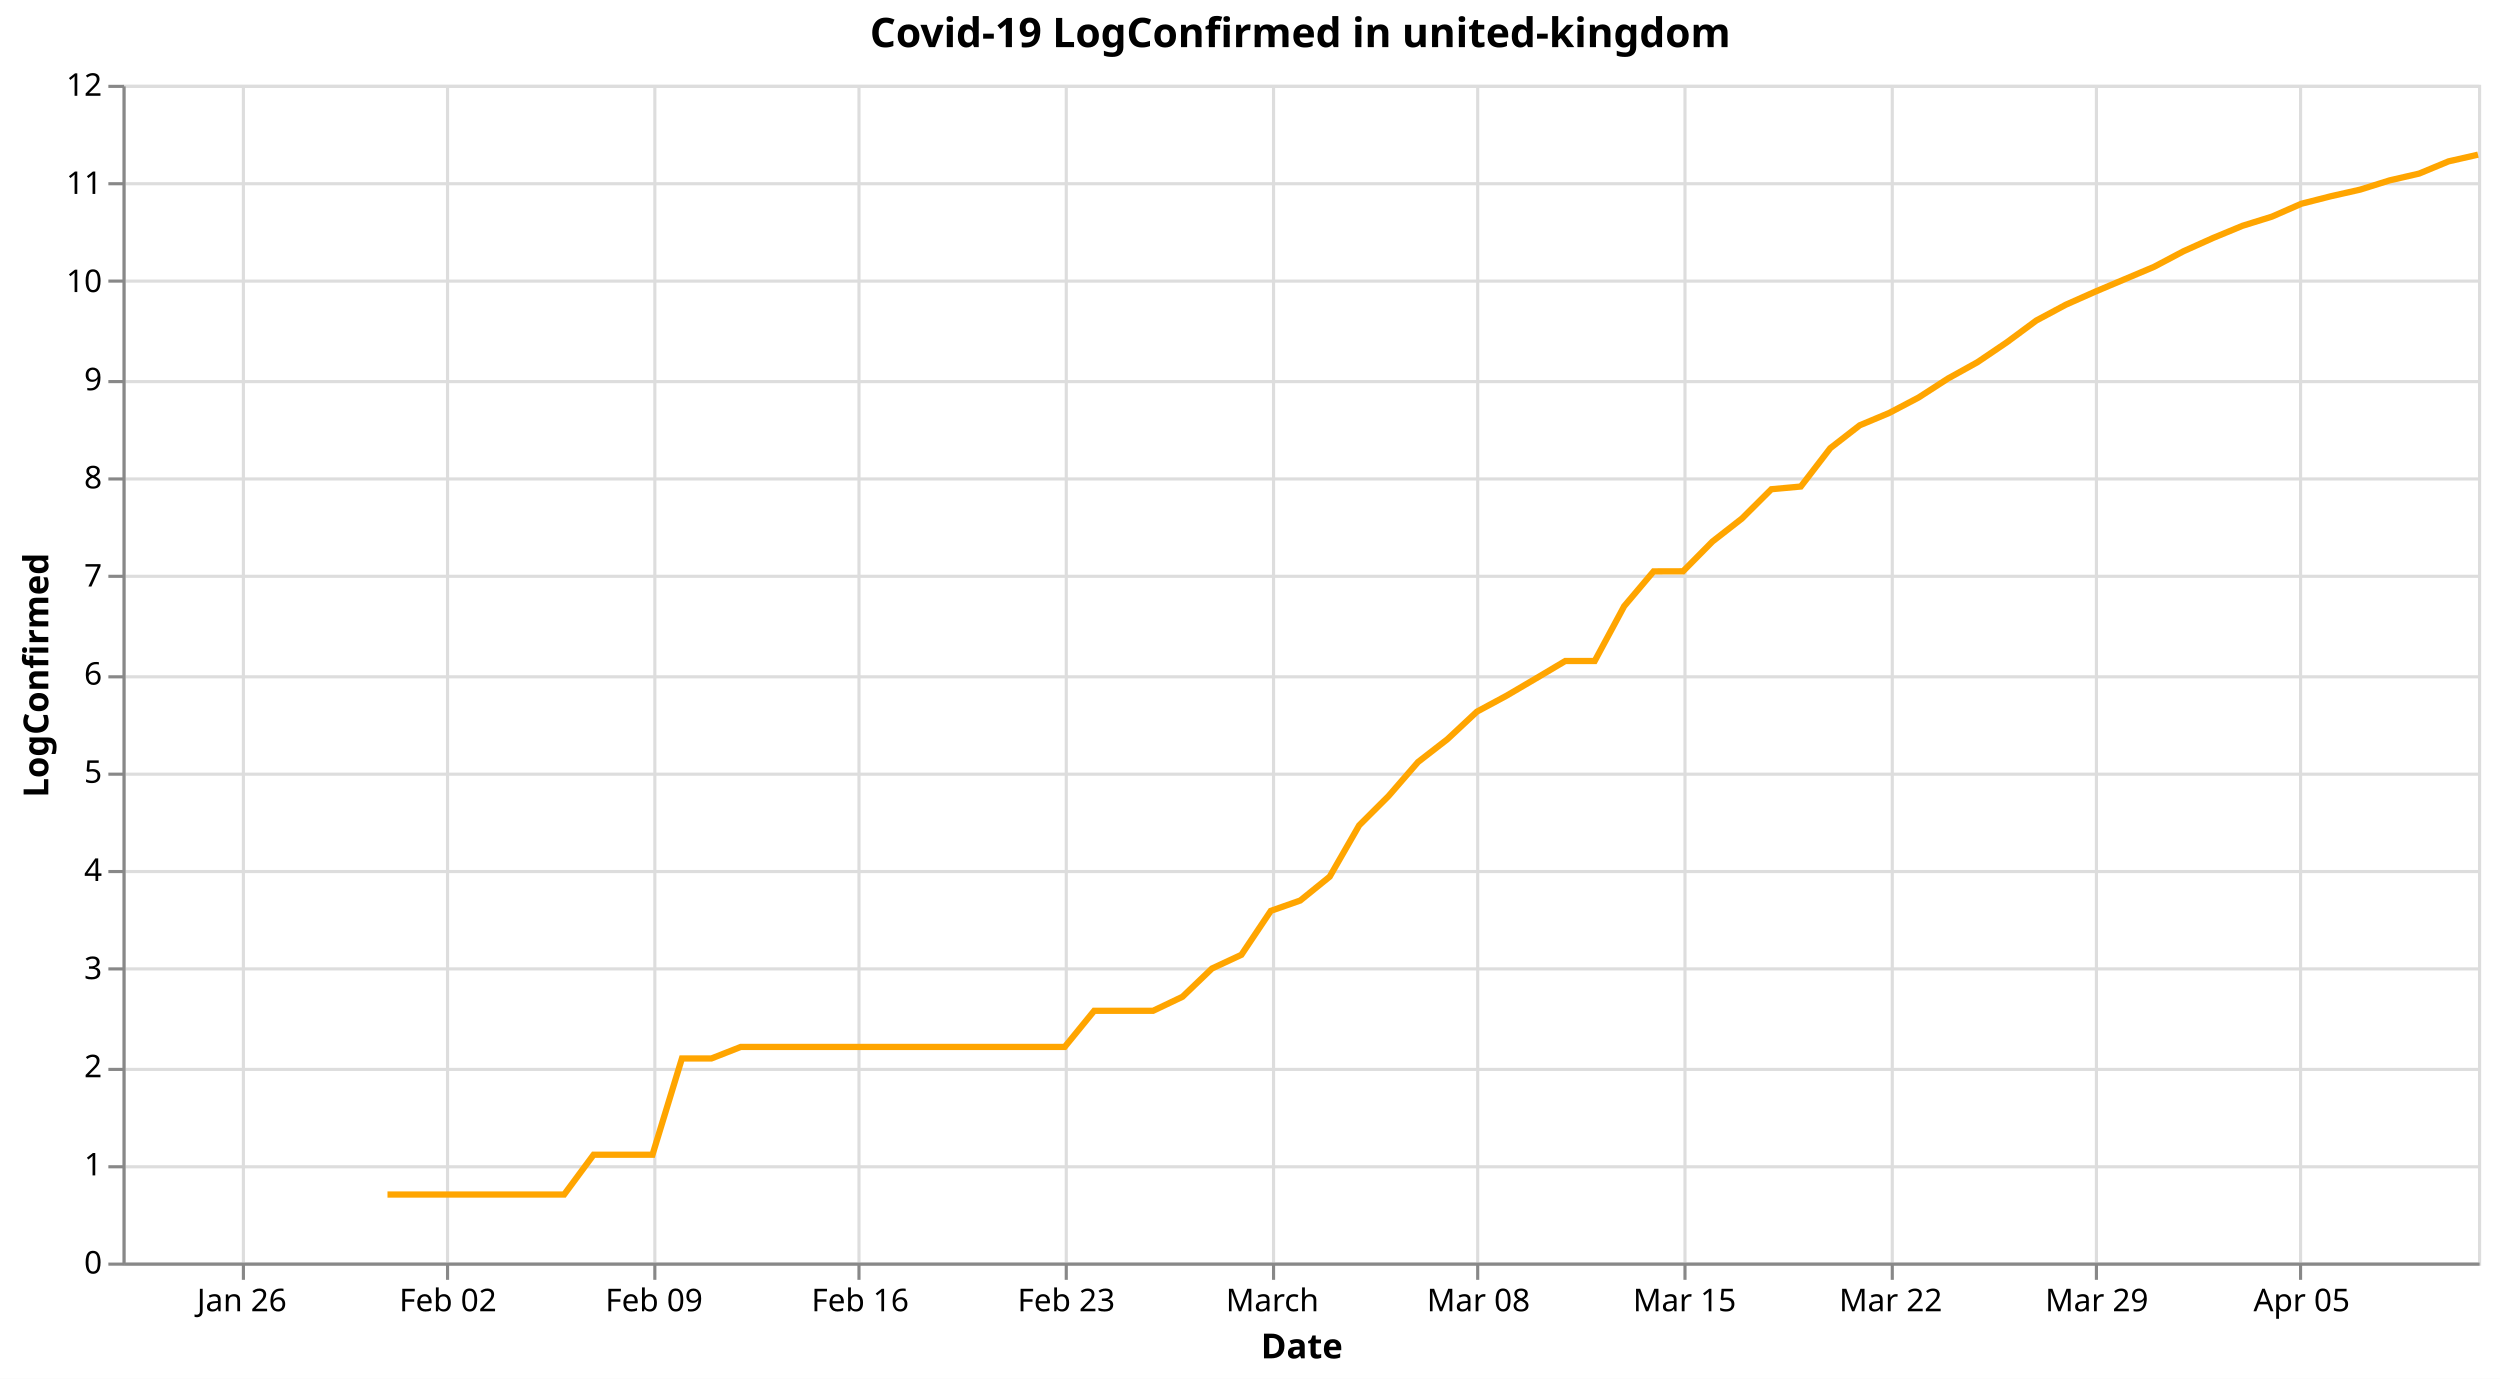
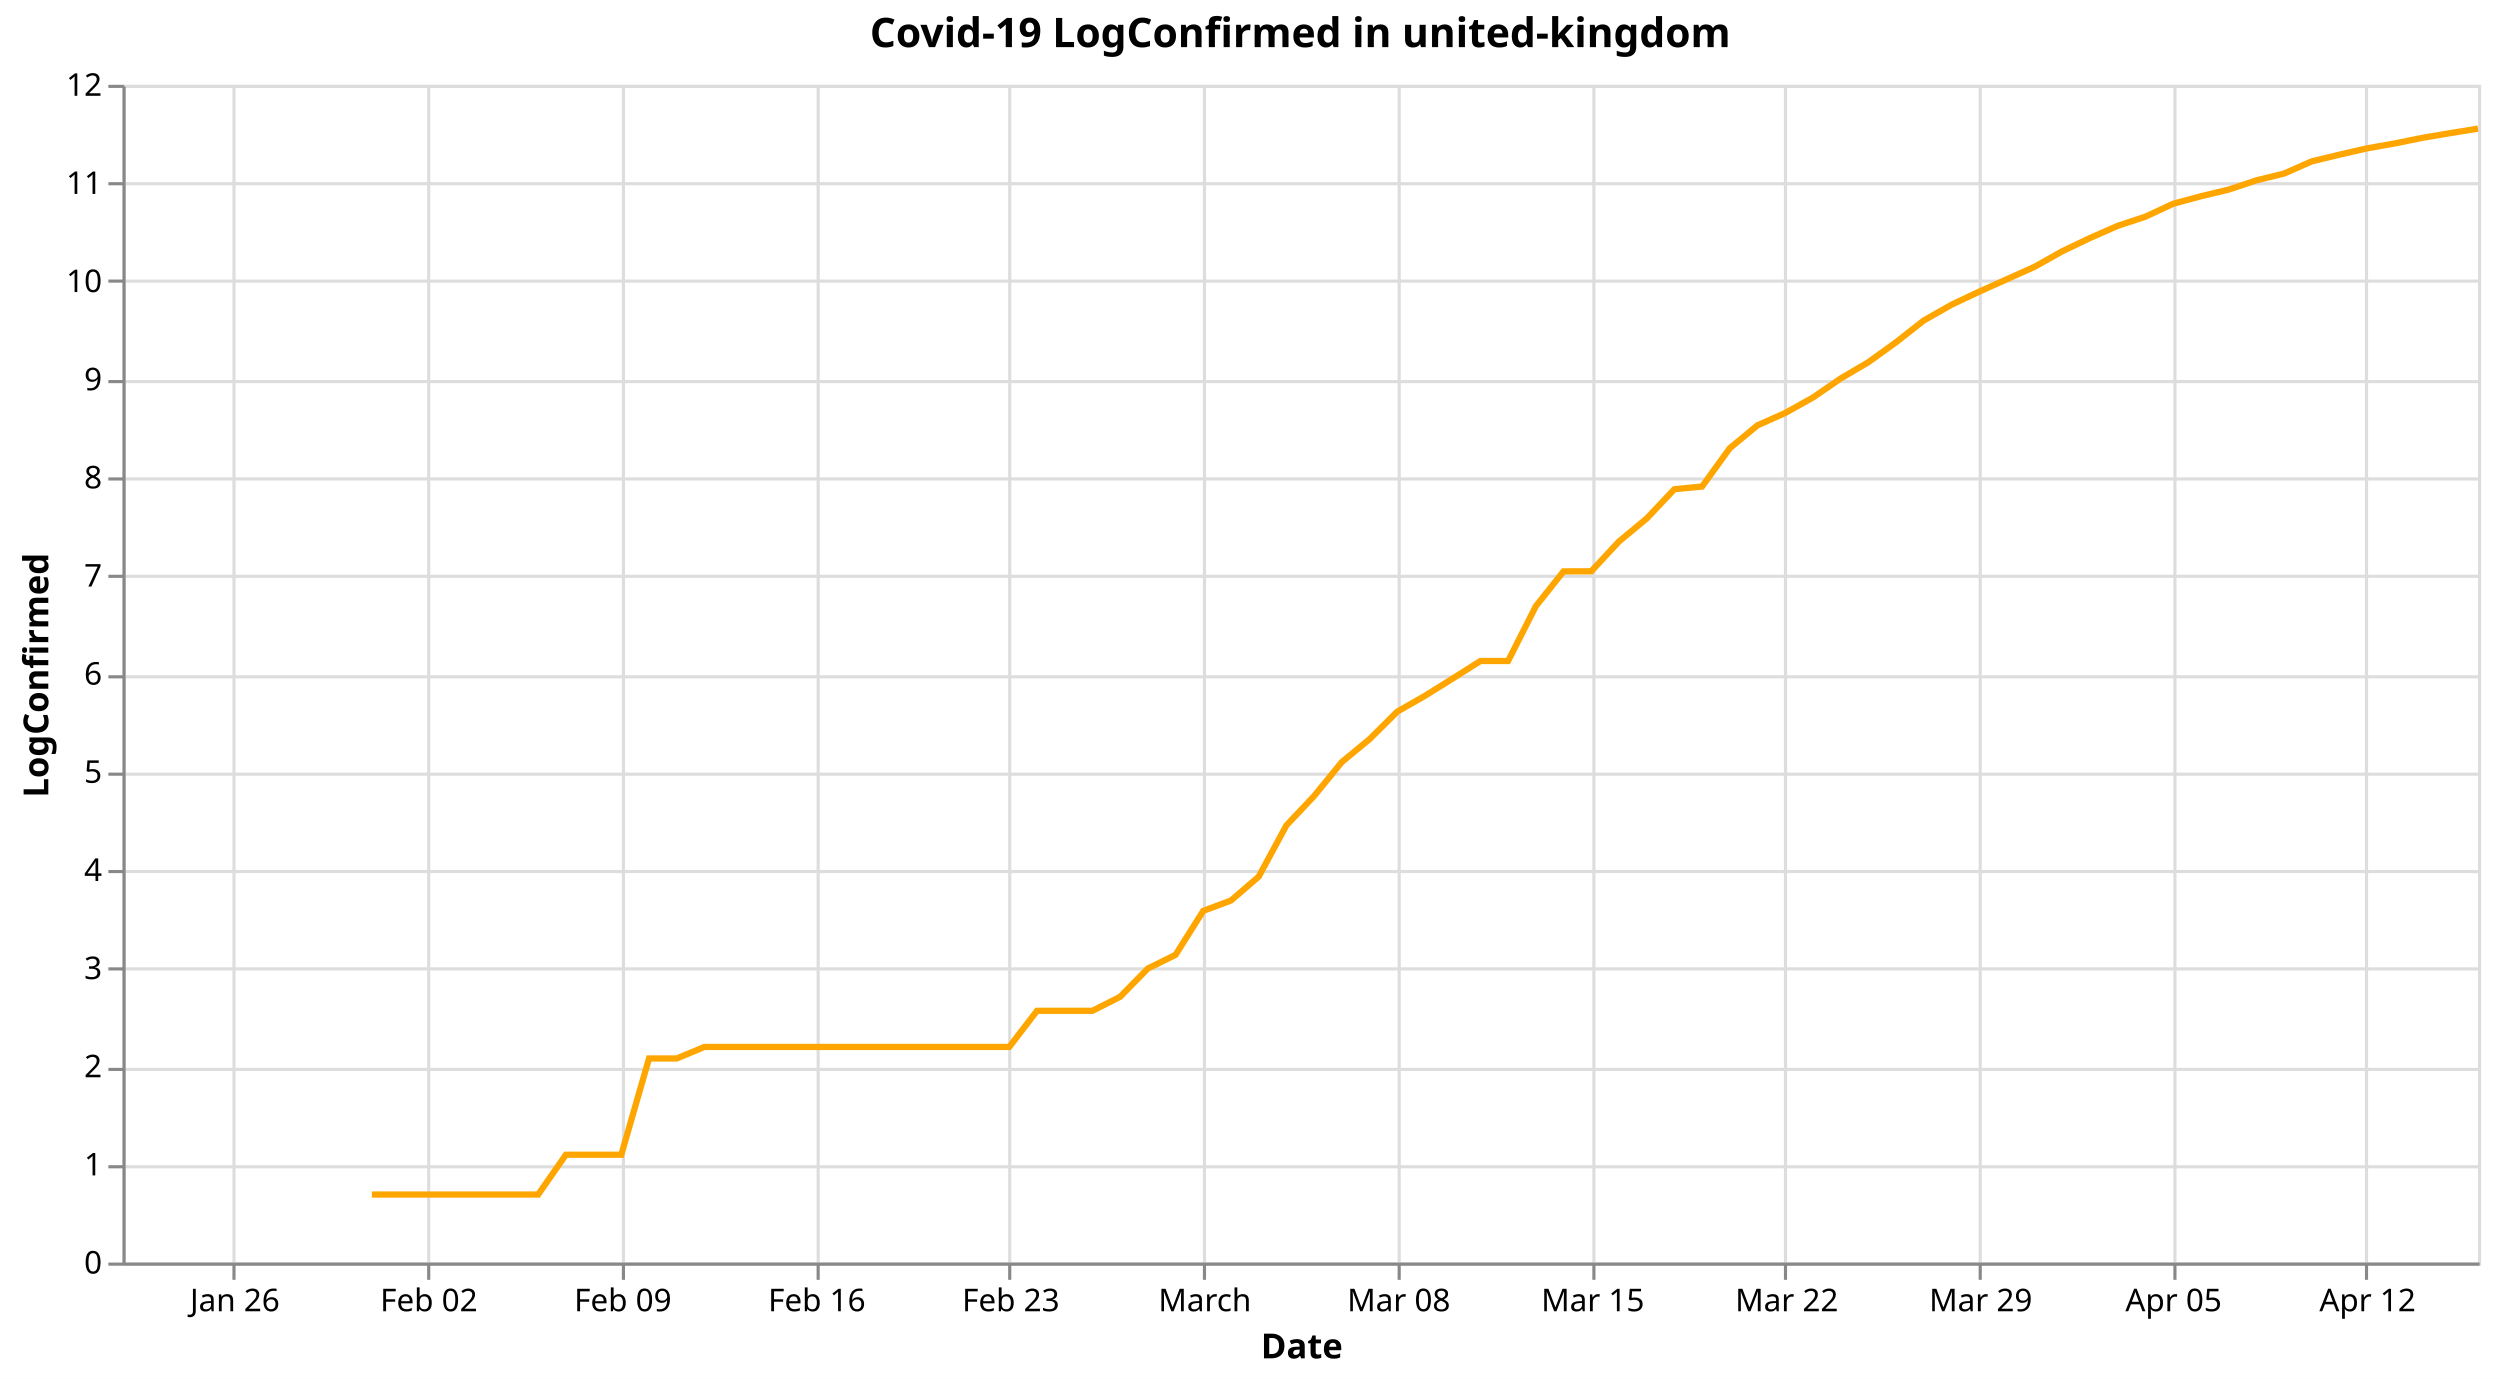
<svg xmlns="http://www.w3.org/2000/svg" class="marks" width="796" height="439" viewBox="0 0 796 439" version="1.1">
  <rect width="796" height="439" style="fill: white;" />
  <g transform="translate(39,27)">
    <g class="mark-group role-frame root">
      <g transform="translate(0,0)">
        <path class="background" d="M0.5,0.5h750v375h-750Z" style="fill: none; stroke: #ddd;" />
        <g>
          <g class="mark-group role-axis">
            <g transform="translate(0.5,375.5)">
              <path class="background" d="M0,0h0v0h0Z" style="pointer-events: none; fill: none;" />
              <g>
                <g class="mark-rule role-axis-grid" style="pointer-events: none;">
-                   <line transform="translate(38,-375)" x2="0" y2="375" style="fill: none; stroke: #ddd; stroke-width: 1; opacity: 1;" />
-                   <line transform="translate(103,-375)" x2="0" y2="375" style="fill: none; stroke: #ddd; stroke-width: 1; opacity: 1;" />
-                   <line transform="translate(169,-375)" x2="0" y2="375" style="fill: none; stroke: #ddd; stroke-width: 1; opacity: 1;" />
-                   <line transform="translate(234,-375)" x2="0" y2="375" style="fill: none; stroke: #ddd; stroke-width: 1; opacity: 1;" />
-                   <line transform="translate(300,-375)" x2="0" y2="375" style="fill: none; stroke: #ddd; stroke-width: 1; opacity: 1;" />
-                   <line transform="translate(366,-375)" x2="0" y2="375" style="fill: none; stroke: #ddd; stroke-width: 1; opacity: 1;" />
-                   <line transform="translate(431,-375)" x2="0" y2="375" style="fill: none; stroke: #ddd; stroke-width: 1; opacity: 1;" />
-                   <line transform="translate(497,-375)" x2="0" y2="375" style="fill: none; stroke: #ddd; stroke-width: 1; opacity: 1;" />
-                   <line transform="translate(563,-375)" x2="0" y2="375" style="fill: none; stroke: #ddd; stroke-width: 1; opacity: 1;" />
-                   <line transform="translate(628,-375)" x2="0" y2="375" style="fill: none; stroke: #ddd; stroke-width: 1; opacity: 1;" />
-                   <line transform="translate(693,-375)" x2="0" y2="375" style="fill: none; stroke: #ddd; stroke-width: 1; opacity: 1;" />
+                   <line transform="translate(35,-375)" x2="0" y2="375" style="fill: none; stroke: #ddd; stroke-width: 1; opacity: 1;" />
+                   <line transform="translate(97,-375)" x2="0" y2="375" style="fill: none; stroke: #ddd; stroke-width: 1; opacity: 1;" />
+                   <line transform="translate(159,-375)" x2="0" y2="375" style="fill: none; stroke: #ddd; stroke-width: 1; opacity: 1;" />
+                   <line transform="translate(221,-375)" x2="0" y2="375" style="fill: none; stroke: #ddd; stroke-width: 1; opacity: 1;" />
+                   <line transform="translate(282,-375)" x2="0" y2="375" style="fill: none; stroke: #ddd; stroke-width: 1; opacity: 1;" />
+                   <line transform="translate(344,-375)" x2="0" y2="375" style="fill: none; stroke: #ddd; stroke-width: 1; opacity: 1;" />
+                   <line transform="translate(406,-375)" x2="0" y2="375" style="fill: none; stroke: #ddd; stroke-width: 1; opacity: 1;" />
+                   <line transform="translate(468,-375)" x2="0" y2="375" style="fill: none; stroke: #ddd; stroke-width: 1; opacity: 1;" />
+                   <line transform="translate(529,-375)" x2="0" y2="375" style="fill: none; stroke: #ddd; stroke-width: 1; opacity: 1;" />
+                   <line transform="translate(591,-375)" x2="0" y2="375" style="fill: none; stroke: #ddd; stroke-width: 1; opacity: 1;" />
+                   <line transform="translate(653,-375)" x2="0" y2="375" style="fill: none; stroke: #ddd; stroke-width: 1; opacity: 1;" />
+                   <line transform="translate(714,-375)" x2="0" y2="375" style="fill: none; stroke: #ddd; stroke-width: 1; opacity: 1;" />
                </g>
              </g>
              <path class="foreground" d="" style="pointer-events: none; display: none; fill: none;" />
            </g>
          </g>
          <g class="mark-group role-axis">
            <g transform="translate(0.5,0.5)">
              <path class="background" d="M0,0h0v0h0Z" style="pointer-events: none; fill: none;" />
              <g>
                <g class="mark-rule role-axis-grid" style="pointer-events: none;">
                  <line transform="translate(0,375)" x2="750" y2="0" style="fill: none; stroke: #ddd; stroke-width: 1; opacity: 1;" />
                  <line transform="translate(0,344)" x2="750" y2="0" style="fill: none; stroke: #ddd; stroke-width: 1; opacity: 1;" />
                  <line transform="translate(0,313)" x2="750" y2="0" style="fill: none; stroke: #ddd; stroke-width: 1; opacity: 1;" />
                  <line transform="translate(0,281)" x2="750" y2="0" style="fill: none; stroke: #ddd; stroke-width: 1; opacity: 1;" />
                  <line transform="translate(0,250)" x2="750" y2="0" style="fill: none; stroke: #ddd; stroke-width: 1; opacity: 1;" />
                  <line transform="translate(0,219)" x2="750" y2="0" style="fill: none; stroke: #ddd; stroke-width: 1; opacity: 1;" />
                  <line transform="translate(0,188)" x2="750" y2="0" style="fill: none; stroke: #ddd; stroke-width: 1; opacity: 1;" />
                  <line transform="translate(0,156)" x2="750" y2="0" style="fill: none; stroke: #ddd; stroke-width: 1; opacity: 1;" />
                  <line transform="translate(0,125)" x2="750" y2="0" style="fill: none; stroke: #ddd; stroke-width: 1; opacity: 1;" />
                  <line transform="translate(0,94)" x2="750" y2="0" style="fill: none; stroke: #ddd; stroke-width: 1; opacity: 1;" />
                  <line transform="translate(0,62)" x2="750" y2="0" style="fill: none; stroke: #ddd; stroke-width: 1; opacity: 1;" />
                  <line transform="translate(0,31)" x2="750" y2="0" style="fill: none; stroke: #ddd; stroke-width: 1; opacity: 1;" />
                  <line transform="translate(0,0)" x2="750" y2="0" style="fill: none; stroke: #ddd; stroke-width: 1; opacity: 1;" />
                </g>
              </g>
              <path class="foreground" d="" style="pointer-events: none; display: none; fill: none;" />
            </g>
          </g>
          <g class="mark-group role-axis">
            <g transform="translate(0.5,375.5)">
              <path class="background" d="M0,0h0v0h0Z" style="pointer-events: none; fill: none;" />
              <g>
                <g class="mark-rule role-axis-tick" style="pointer-events: none;">
-                   <line transform="translate(38,0)" x2="0" y2="5" style="fill: none; stroke: #888; stroke-width: 1; opacity: 1;" />
-                   <line transform="translate(103,0)" x2="0" y2="5" style="fill: none; stroke: #888; stroke-width: 1; opacity: 1;" />
-                   <line transform="translate(169,0)" x2="0" y2="5" style="fill: none; stroke: #888; stroke-width: 1; opacity: 1;" />
-                   <line transform="translate(234,0)" x2="0" y2="5" style="fill: none; stroke: #888; stroke-width: 1; opacity: 1;" />
-                   <line transform="translate(300,0)" x2="0" y2="5" style="fill: none; stroke: #888; stroke-width: 1; opacity: 1;" />
-                   <line transform="translate(366,0)" x2="0" y2="5" style="fill: none; stroke: #888; stroke-width: 1; opacity: 1;" />
-                   <line transform="translate(431,0)" x2="0" y2="5" style="fill: none; stroke: #888; stroke-width: 1; opacity: 1;" />
-                   <line transform="translate(497,0)" x2="0" y2="5" style="fill: none; stroke: #888; stroke-width: 1; opacity: 1;" />
-                   <line transform="translate(563,0)" x2="0" y2="5" style="fill: none; stroke: #888; stroke-width: 1; opacity: 1;" />
-                   <line transform="translate(628,0)" x2="0" y2="5" style="fill: none; stroke: #888; stroke-width: 1; opacity: 1;" />
-                   <line transform="translate(693,0)" x2="0" y2="5" style="fill: none; stroke: #888; stroke-width: 1; opacity: 1;" />
+                   <line transform="translate(35,0)" x2="0" y2="5" style="fill: none; stroke: #888; stroke-width: 1; opacity: 1;" />
+                   <line transform="translate(97,0)" x2="0" y2="5" style="fill: none; stroke: #888; stroke-width: 1; opacity: 1;" />
+                   <line transform="translate(159,0)" x2="0" y2="5" style="fill: none; stroke: #888; stroke-width: 1; opacity: 1;" />
+                   <line transform="translate(221,0)" x2="0" y2="5" style="fill: none; stroke: #888; stroke-width: 1; opacity: 1;" />
+                   <line transform="translate(282,0)" x2="0" y2="5" style="fill: none; stroke: #888; stroke-width: 1; opacity: 1;" />
+                   <line transform="translate(344,0)" x2="0" y2="5" style="fill: none; stroke: #888; stroke-width: 1; opacity: 1;" />
+                   <line transform="translate(406,0)" x2="0" y2="5" style="fill: none; stroke: #888; stroke-width: 1; opacity: 1;" />
+                   <line transform="translate(468,0)" x2="0" y2="5" style="fill: none; stroke: #888; stroke-width: 1; opacity: 1;" />
+                   <line transform="translate(529,0)" x2="0" y2="5" style="fill: none; stroke: #888; stroke-width: 1; opacity: 1;" />
+                   <line transform="translate(591,0)" x2="0" y2="5" style="fill: none; stroke: #888; stroke-width: 1; opacity: 1;" />
+                   <line transform="translate(653,0)" x2="0" y2="5" style="fill: none; stroke: #888; stroke-width: 1; opacity: 1;" />
+                   <line transform="translate(714,0)" x2="0" y2="5" style="fill: none; stroke: #888; stroke-width: 1; opacity: 1;" />
                </g>
                <g class="mark-text role-axis-label" style="pointer-events: none;">
-                   <text text-anchor="middle" transform="translate(37.5,15)" style="font-family: sans-serif; font-size: 10px; fill: #000; opacity: 1;">Jan 26</text>
-                   <text text-anchor="middle" transform="translate(103.125,15)" style="font-family: sans-serif; font-size: 10px; fill: #000; opacity: 1;">Feb 02</text>
-                   <text text-anchor="middle" transform="translate(168.75,15)" style="font-family: sans-serif; font-size: 10px; fill: #000; opacity: 1;">Feb 09</text>
-                   <text text-anchor="middle" transform="translate(234.375,15)" style="font-family: sans-serif; font-size: 10px; fill: #000; opacity: 1;">Feb 16</text>
-                   <text text-anchor="middle" transform="translate(300,15)" style="font-family: sans-serif; font-size: 10px; fill: #000; opacity: 1;">Feb 23</text>
-                   <text text-anchor="middle" transform="translate(365.625,15)" style="font-family: sans-serif; font-size: 10px; fill: #000; opacity: 1;">March</text>
-                   <text text-anchor="middle" transform="translate(431.25,15)" style="font-family: sans-serif; font-size: 10px; fill: #000; opacity: 1;">Mar 08</text>
-                   <text text-anchor="middle" transform="translate(496.875,15)" style="font-family: sans-serif; font-size: 10px; fill: #000; opacity: 1;">Mar 15</text>
-                   <text text-anchor="middle" transform="translate(562.5,15)" style="font-family: sans-serif; font-size: 10px; fill: #000; opacity: 1;">Mar 22</text>
-                   <text text-anchor="middle" transform="translate(628.125,15)" style="font-family: sans-serif; font-size: 10px; fill: #000; opacity: 1;">Mar 29</text>
-                   <text text-anchor="middle" transform="translate(693.3594,15)" style="font-family: sans-serif; font-size: 10px; fill: #000; opacity: 1;">Apr 05</text>
+                   <text text-anchor="middle" transform="translate(35.29412,15)" style="font-family: sans-serif; font-size: 10px; fill: #000; opacity: 1;">Jan 26</text>
+                   <text text-anchor="middle" transform="translate(97.05882,15)" style="font-family: sans-serif; font-size: 10px; fill: #000; opacity: 1;">Feb 02</text>
+                   <text text-anchor="middle" transform="translate(158.8235,15)" style="font-family: sans-serif; font-size: 10px; fill: #000; opacity: 1;">Feb 09</text>
+                   <text text-anchor="middle" transform="translate(220.5882,15)" style="font-family: sans-serif; font-size: 10px; fill: #000; opacity: 1;">Feb 16</text>
+                   <text text-anchor="middle" transform="translate(282.3529,15)" style="font-family: sans-serif; font-size: 10px; fill: #000; opacity: 1;">Feb 23</text>
+                   <text text-anchor="middle" transform="translate(344.1176,15)" style="font-family: sans-serif; font-size: 10px; fill: #000; opacity: 1;">March</text>
+                   <text text-anchor="middle" transform="translate(405.8824,15)" style="font-family: sans-serif; font-size: 10px; fill: #000; opacity: 1;">Mar 08</text>
+                   <text text-anchor="middle" transform="translate(467.6471,15)" style="font-family: sans-serif; font-size: 10px; fill: #000; opacity: 1;">Mar 15</text>
+                   <text text-anchor="middle" transform="translate(529.4118,15)" style="font-family: sans-serif; font-size: 10px; fill: #000; opacity: 1;">Mar 22</text>
+                   <text text-anchor="middle" transform="translate(591.1765,15)" style="font-family: sans-serif; font-size: 10px; fill: #000; opacity: 1;">Mar 29</text>
+                   <text text-anchor="middle" transform="translate(652.5735,15)" style="font-family: sans-serif; font-size: 10px; fill: #000; opacity: 1;">Apr 05</text>
+                   <text text-anchor="middle" transform="translate(714.3382,15)" style="font-family: sans-serif; font-size: 10px; fill: #000; opacity: 1;">Apr 12</text>
                </g>
                <g class="mark-rule role-axis-domain" style="pointer-events: none;">
                  <line transform="translate(0,0)" x2="750" y2="0" style="fill: none; stroke: #888; stroke-width: 1; opacity: 1;" />
                </g>
                <g class="mark-text role-axis-title" style="pointer-events: none;">
                  <text text-anchor="middle" transform="translate(375,30)" style="font-family: sans-serif; font-size: 11px; font-weight: bold; fill: #000; opacity: 1;">Date</text>
                </g>
              </g>
              <path class="foreground" d="" style="pointer-events: none; display: none; fill: none;" />
            </g>
          </g>
          <g class="mark-group role-axis">
            <g transform="translate(0.5,0.5)">
              <path class="background" d="M0,0h0v0h0Z" style="pointer-events: none; fill: none;" />
              <g>
                <g class="mark-rule role-axis-tick" style="pointer-events: none;">
                  <line transform="translate(0,375)" x2="-5" y2="0" style="fill: none; stroke: #888; stroke-width: 1; opacity: 1;" />
                  <line transform="translate(0,344)" x2="-5" y2="0" style="fill: none; stroke: #888; stroke-width: 1; opacity: 1;" />
                  <line transform="translate(0,313)" x2="-5" y2="0" style="fill: none; stroke: #888; stroke-width: 1; opacity: 1;" />
                  <line transform="translate(0,281)" x2="-5" y2="0" style="fill: none; stroke: #888; stroke-width: 1; opacity: 1;" />
                  <line transform="translate(0,250)" x2="-5" y2="0" style="fill: none; stroke: #888; stroke-width: 1; opacity: 1;" />
                  <line transform="translate(0,219)" x2="-5" y2="0" style="fill: none; stroke: #888; stroke-width: 1; opacity: 1;" />
                  <line transform="translate(0,188)" x2="-5" y2="0" style="fill: none; stroke: #888; stroke-width: 1; opacity: 1;" />
                  <line transform="translate(0,156)" x2="-5" y2="0" style="fill: none; stroke: #888; stroke-width: 1; opacity: 1;" />
                  <line transform="translate(0,125)" x2="-5" y2="0" style="fill: none; stroke: #888; stroke-width: 1; opacity: 1;" />
                  <line transform="translate(0,94)" x2="-5" y2="0" style="fill: none; stroke: #888; stroke-width: 1; opacity: 1;" />
                  <line transform="translate(0,62)" x2="-5" y2="0" style="fill: none; stroke: #888; stroke-width: 1; opacity: 1;" />
                  <line transform="translate(0,31)" x2="-5" y2="0" style="fill: none; stroke: #888; stroke-width: 1; opacity: 1;" />
                  <line transform="translate(0,0)" x2="-5" y2="0" style="fill: none; stroke: #888; stroke-width: 1; opacity: 1;" />
                </g>
                <g class="mark-text role-axis-label" style="pointer-events: none;">
                  <text text-anchor="end" transform="translate(-7,378)" style="font-family: sans-serif; font-size: 10px; fill: #000; opacity: 1;">0</text>
                  <text text-anchor="end" transform="translate(-7,346.75)" style="font-family: sans-serif; font-size: 10px; fill: #000; opacity: 1;">1</text>
                  <text text-anchor="end" transform="translate(-7,315.5)" style="font-family: sans-serif; font-size: 10px; fill: #000; opacity: 1;">2</text>
                  <text text-anchor="end" transform="translate(-7,284.25)" style="font-family: sans-serif; font-size: 10px; fill: #000; opacity: 1;">3</text>
                  <text text-anchor="end" transform="translate(-7,253)" style="font-family: sans-serif; font-size: 10px; fill: #000; opacity: 1;">4</text>
                  <text text-anchor="end" transform="translate(-7,221.75)" style="font-family: sans-serif; font-size: 10px; fill: #000; opacity: 1;">5</text>
                  <text text-anchor="end" transform="translate(-7,190.5)" style="font-family: sans-serif; font-size: 10px; fill: #000; opacity: 1;">6</text>
                  <text text-anchor="end" transform="translate(-7,159.25)" style="font-family: sans-serif; font-size: 10px; fill: #000; opacity: 1;">7</text>
                  <text text-anchor="end" transform="translate(-7,128)" style="font-family: sans-serif; font-size: 10px; fill: #000; opacity: 1;">8</text>
                  <text text-anchor="end" transform="translate(-7,96.75)" style="font-family: sans-serif; font-size: 10px; fill: #000; opacity: 1;">9</text>
                  <text text-anchor="end" transform="translate(-7,65.5)" style="font-family: sans-serif; font-size: 10px; fill: #000; opacity: 1;">10</text>
                  <text text-anchor="end" transform="translate(-7,34.25)" style="font-family: sans-serif; font-size: 10px; fill: #000; opacity: 1;">11</text>
                  <text text-anchor="end" transform="translate(-7,3)" style="font-family: sans-serif; font-size: 10px; fill: #000; opacity: 1;">12</text>
                </g>
                <g class="mark-rule role-axis-domain" style="pointer-events: none;">
                  <line transform="translate(0,375)" x2="0" y2="-375" style="fill: none; stroke: #888; stroke-width: 1; opacity: 1;" />
                </g>
                <g class="mark-text role-axis-title" style="pointer-events: none;">
                  <text text-anchor="middle" transform="translate(-22.12305,187.5) rotate(-90) translate(0,-2)" style="font-family: sans-serif; font-size: 11px; font-weight: bold; fill: #000; opacity: 1;">LogConfirmed</text>
                </g>
              </g>
              <path class="foreground" d="" style="pointer-events: none; display: none; fill: none;" />
            </g>
          </g>
          <g class="mark-line role-mark marks">
-             <path d="M84.375,353.339L93.75,353.339L103.125,353.339L112.5,353.339L121.875,353.339L131.25,353.339L140.625,353.339L150,340.668L159.375,340.668L168.75,340.668L178.125,310.017L187.5,310.017L196.875,306.337L206.25,306.337L215.625,306.337L225,306.337L234.375,306.337L243.75,306.337L253.125,306.337L262.5,306.337L271.875,306.337L281.25,306.337L290.625,306.337L300,306.337L309.375,294.845L318.75,294.845L328.125,294.845L337.5,290.373L346.875,281.383L356.25,277.016L365.625,263.015L375,259.723L384.375,252.13L393.75,235.802L403.125,226.45L412.5,215.629L421.875,208.353L431.25,199.59L440.625,194.545L450,189.042L459.375,183.467L468.75,183.467L478.125,166.028L487.5,154.929L496.875,154.901L506.25,145.417L515.625,138.103L525,128.772L534.375,127.909L543.75,115.702L553.125,108.422L562.5,104.497L571.875,99.571L581.25,93.516L590.625,88.323L600,81.973L609.375,75.042L618.75,70.026L628.125,65.862L637.5,61.901L646.875,57.947L656.25,52.986L665.625,48.775L675,44.897L684.375,41.978L693.75,37.875L703.125,35.489L712.5,33.369L721.875,30.426L731.25,28.267L740.625,24.376L750,22.244" style="fill: none; stroke: orange; stroke-width: 2;" />
+             <path d="M79.412,353.339L88.235,353.339L97.059,353.339L105.882,353.339L114.706,353.339L123.529,353.339L132.353,353.339L141.176,340.668L150,340.668L158.824,340.668L167.647,310.017L176.471,310.017L185.294,306.337L194.118,306.337L202.941,306.337L211.765,306.337L220.588,306.337L229.412,306.337L238.235,306.337L247.059,306.337L255.882,306.337L264.706,306.337L273.529,306.337L282.353,306.337L291.176,294.845L300,294.845L308.824,294.845L317.647,290.373L326.471,281.383L335.294,277.016L344.118,263.015L352.941,259.723L361.765,252.13L370.588,235.802L379.412,226.45L388.235,215.629L397.059,208.353L405.882,199.59L414.706,194.545L423.529,189.042L432.353,183.467L441.176,183.467L450,166.028L458.824,154.929L467.647,154.901L476.471,145.417L485.294,138.103L494.118,128.772L502.941,127.909L511.765,115.702L520.588,108.422L529.412,104.497L538.235,99.571L547.059,93.516L555.882,88.323L564.706,81.973L573.529,75.042L582.353,70.026L591.176,65.862L600,61.901L608.824,57.947L617.647,52.986L626.471,48.775L635.294,44.897L644.118,41.978L652.941,37.875L661.765,35.489L670.588,33.369L679.412,30.426L688.235,28.267L697.059,24.376L705.882,22.244L714.706,20.224L723.529,18.663L732.353,16.875L741.176,15.383L750,13.952" style="fill: none; stroke: orange; stroke-width: 2;" />
          </g>
          <g class="mark-group role-title">
            <g transform="translate(375,-22)">
              <path class="background" d="M0,0h0v0h0Z" style="pointer-events: none; fill: none;" />
              <g>
                <g class="mark-text role-title-text" style="pointer-events: none;">
                  <text text-anchor="middle" transform="translate(0,10)" style="font-family: sans-serif; font-size: 13px; font-weight: bold; fill: #000; opacity: 1;">Covid-19 LogConfirmed in united-kingdom</text>
                </g>
              </g>
              <path class="foreground" d="" style="pointer-events: none; display: none; fill: none;" />
            </g>
          </g>
        </g>
        <path class="foreground" d="" style="display: none; fill: none;" />
      </g>
    </g>
  </g>
</svg>
